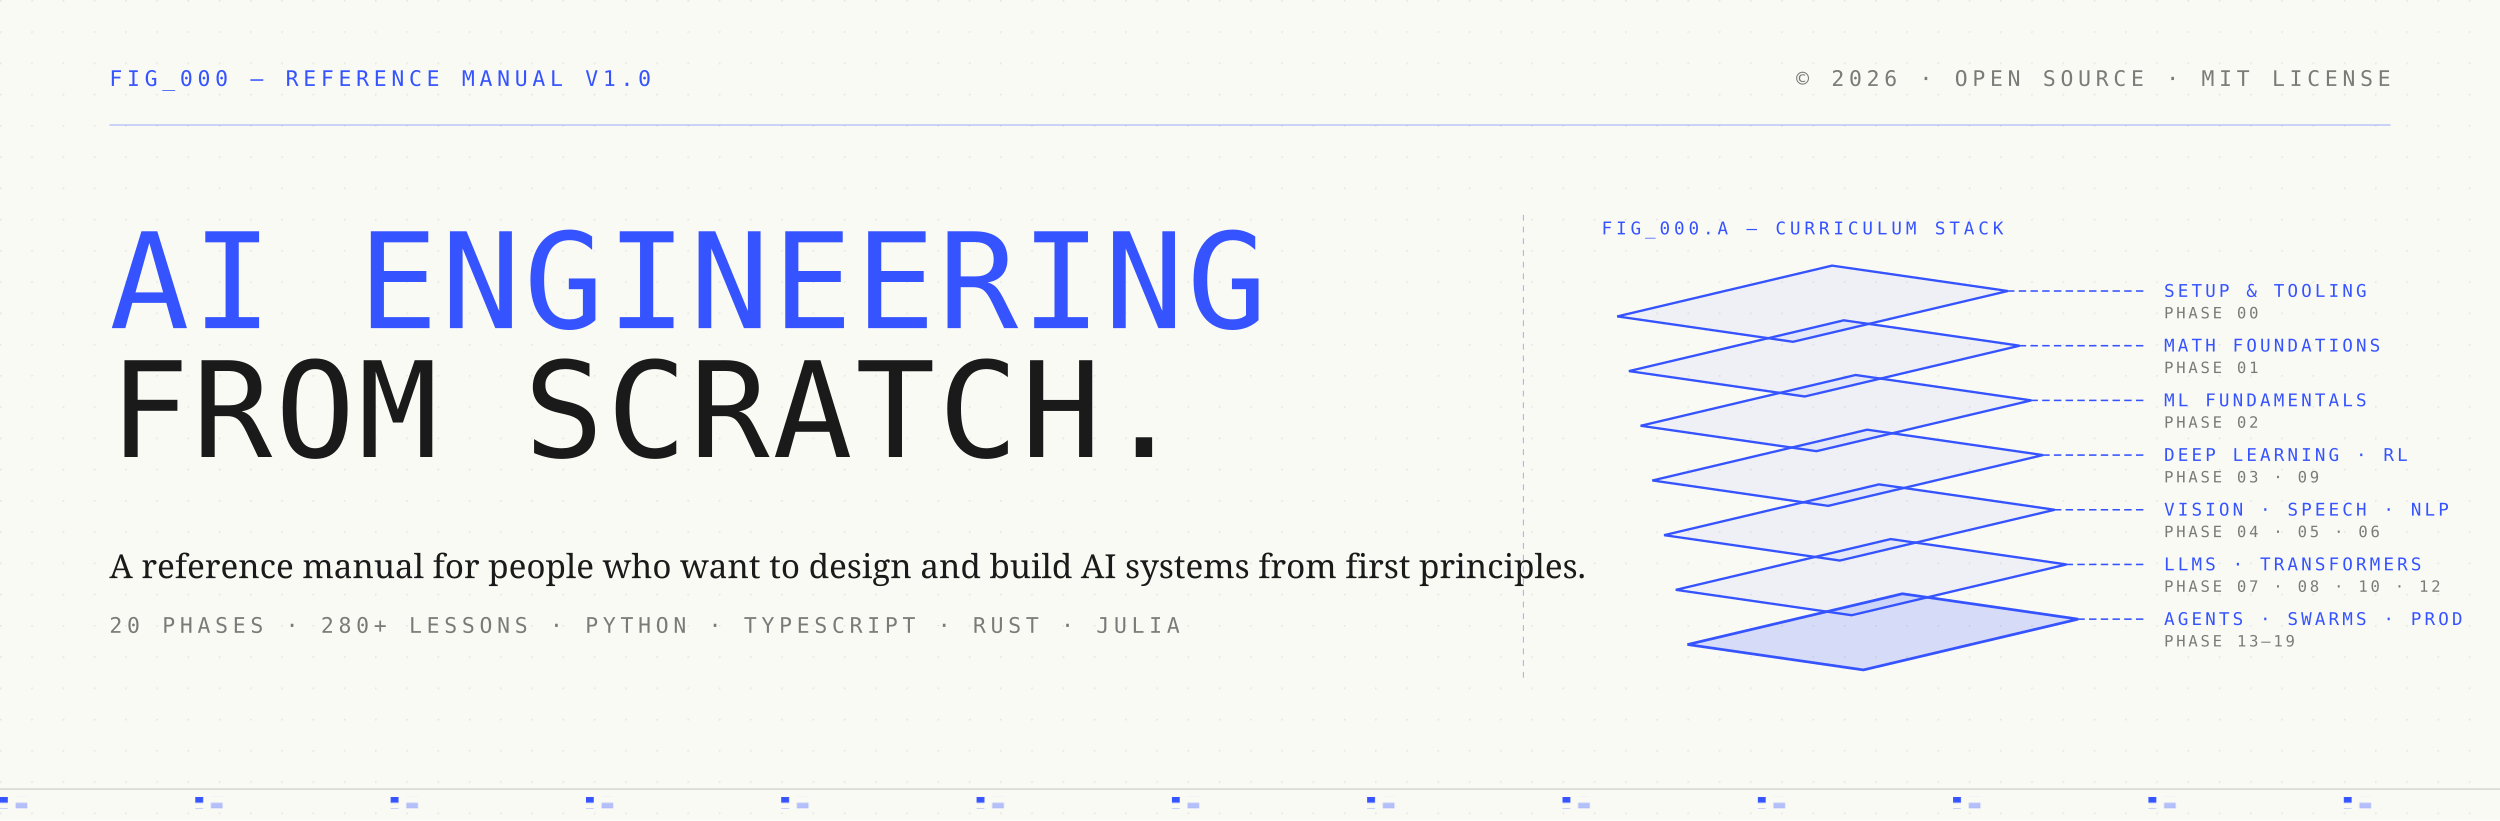
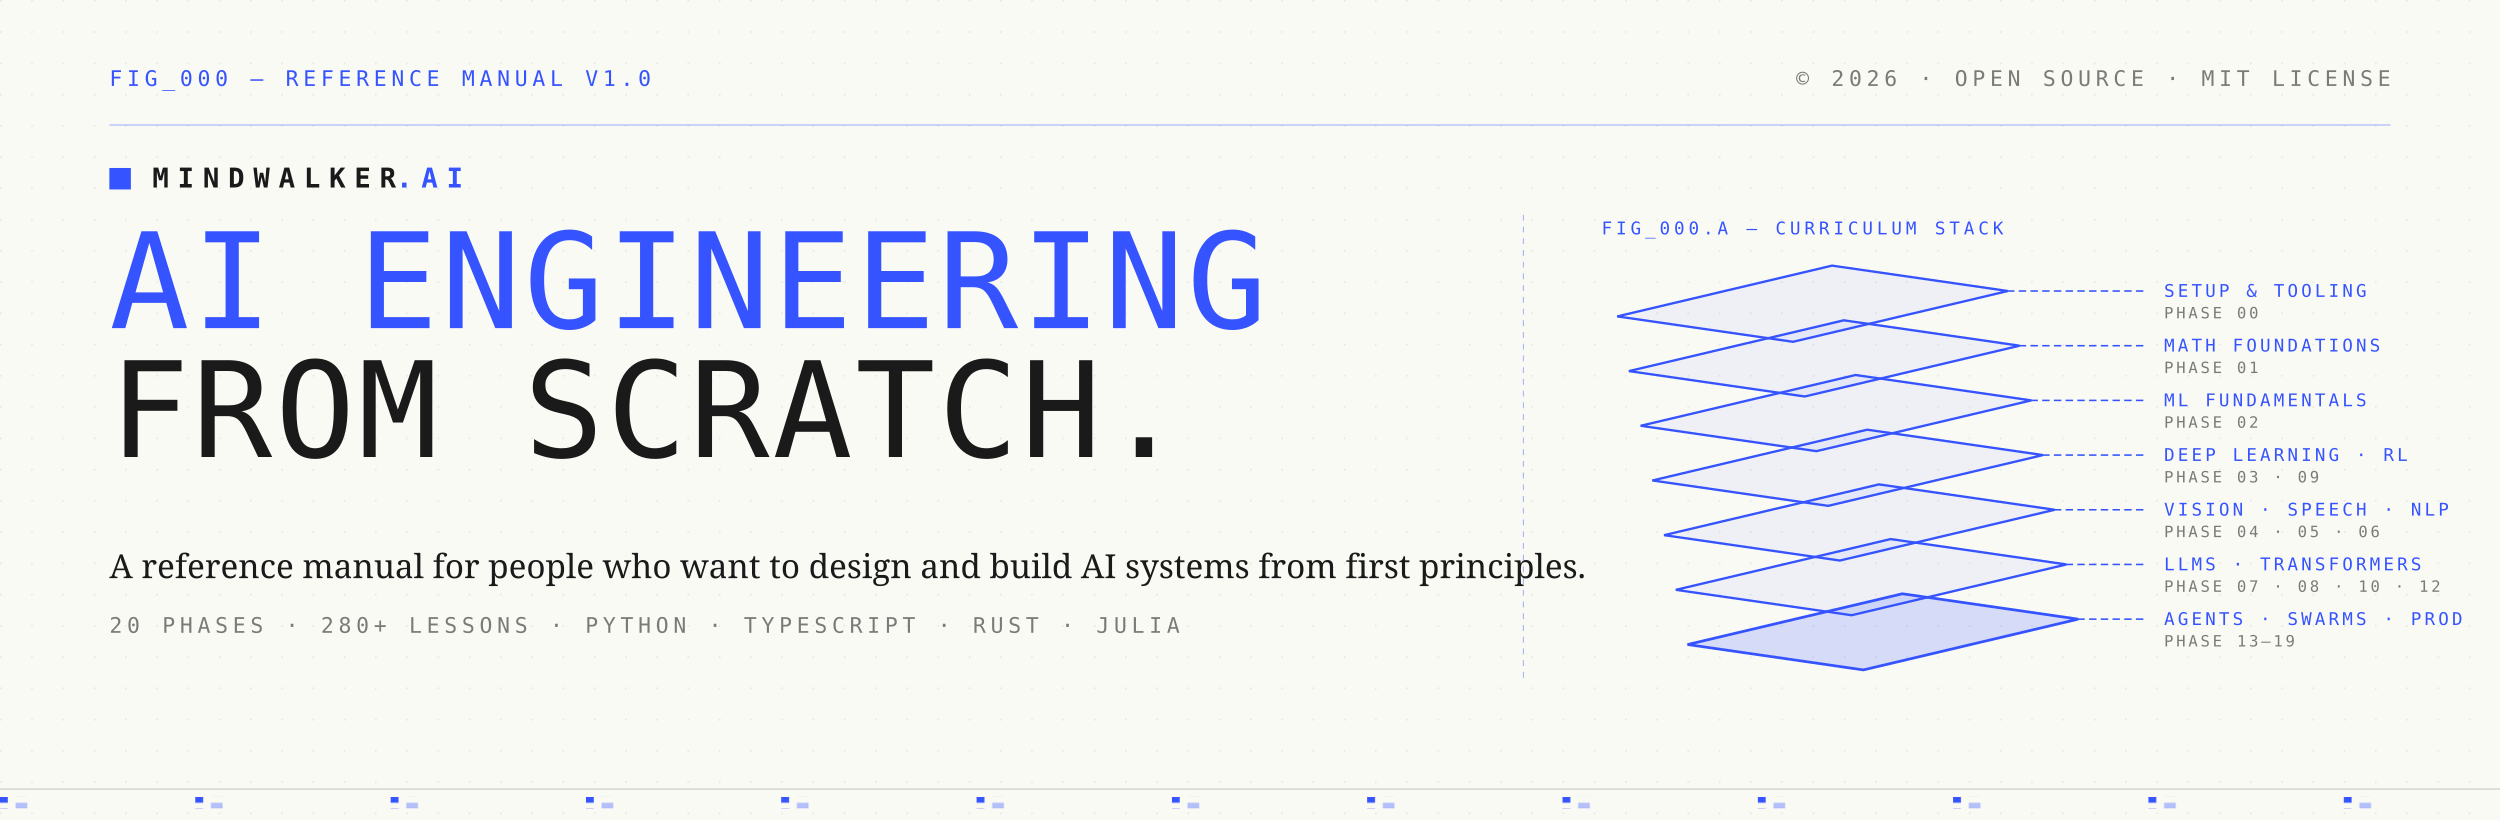
- <svg xmlns="http://www.w3.org/2000/svg" width="1280" height="420" viewBox="0 0 1280 420" role="img" aria-label="AI Engineering from Scratch — reference manual banner">
+ <svg xmlns="http://www.w3.org/2000/svg" width="1280" height="420" viewBox="0 0 1280 420" role="img" aria-label="Mindwalker.ai — AI Engineering from Scratch reference manual banner">
  <defs>
    <pattern id="paper" x="0" y="0" width="16" height="16" patternUnits="userSpaceOnUse">
      <circle cx="0" cy="0" r="1" fill="#1a1a1a" fill-opacity="0.08" />
    </pattern>
    <pattern id="paperRule" x="0" y="0" width="100" height="6" patternUnits="userSpaceOnUse">
      <rect width="4" height="3" fill="#3553ff" />
      <rect x="8" y="3" width="6" height="3" fill="#3553ff" fill-opacity="0.35" />
    </pattern>
    <style>
      .face { fill: rgba(53, 83, 255, 0.06); }
      .face-strong { fill: rgba(53, 83, 255, 0.18); }
      .stroke-bp { stroke: #3553ff; fill: none; stroke-linejoin: miter; stroke-linecap: square; }
      .mono { font-family: 'JetBrains Mono', ui-monospace, Consolas, monospace; }
      .display { font-family: 'VT323', ui-monospace, monospace; font-weight: 400; }
      .serif { font-family: 'Source Serif 4', Georgia, serif; }
    </style>
  </defs>
  <rect width="1280" height="420" fill="#fafaf5" />
  <rect width="1280" height="420" fill="url(#paper)" />
  <g class="mono" font-size="11" letter-spacing="2.4" fill="#3553ff">
    <text x="56" y="44">FIG_000  —  REFERENCE MANUAL  V1.0</text>
  </g>
  <g class="mono" font-size="11" letter-spacing="2.4" fill="#7a7a78" text-anchor="end">
    <text x="1224" y="44">© 2026  ·  OPEN SOURCE  ·  MIT LICENSE</text>
  </g>
  <line x1="56" y1="64" x2="1224" y2="64" stroke="#3553ff" stroke-width="0.6" stroke-opacity="0.4" />
+   <g class="mono" font-size="14" letter-spacing="4.5" font-weight="700">
+     <rect x="56" y="86" width="11" height="11" fill="#3553ff" />
+     <text x="78" y="96" fill="#1a1a1a">MINDWALKER<tspan fill="#3553ff">.AI</tspan>
+     </text>
+   </g>
  <g transform="translate(56, 110)">
    <text class="display" x="0" y="58" font-size="68" letter-spacing="1.5" fill="#3553ff">AI ENGINEERING</text>
    <text class="display" x="0" y="124" font-size="68" letter-spacing="1.5" fill="#1a1a1a">FROM SCRATCH.</text>
  </g>
  <g class="serif" font-size="17" fill="#1a1a1a">
    <text x="56" y="296">A reference manual for people who want to design and build AI systems from first principles.</text>
  </g>
  <g class="mono" font-size="11" letter-spacing="2.4" fill="#7a7a78">
    <text x="56" y="324">20 PHASES  ·  280+ LESSONS  ·  PYTHON · TYPESCRIPT · RUST · JULIA</text>
  </g>
  <line x1="780" y1="110" x2="780" y2="350" stroke="#3553ff" stroke-width="0.6" stroke-opacity="0.4" stroke-dasharray="3 3" />
  <g transform="translate(820, 130)">
    <g class="mono" font-size="9" letter-spacing="2" fill="#3553ff">
      <text x="0" y="-10">FIG_000.A  —  CURRICULUM STACK</text>
    </g>
    <g transform="translate(8, 32)">
      <polygon class="face" points="0,0 110,-26 200,-13 90,13" />
      <polygon class="stroke-bp" stroke-width="1.2" points="0,0 110,-26 200,-13 90,13" />
    </g>
    <g transform="translate(14, 60)">
      <polygon class="face" points="0,0 110,-26 200,-13 90,13" />
      <polygon class="stroke-bp" stroke-width="1.2" points="0,0 110,-26 200,-13 90,13" />
    </g>
    <g transform="translate(20, 88)">
      <polygon class="face" points="0,0 110,-26 200,-13 90,13" />
      <polygon class="stroke-bp" stroke-width="1.2" points="0,0 110,-26 200,-13 90,13" />
    </g>
    <g transform="translate(26, 116)">
      <polygon class="face" points="0,0 110,-26 200,-13 90,13" />
      <polygon class="stroke-bp" stroke-width="1.2" points="0,0 110,-26 200,-13 90,13" />
    </g>
    <g transform="translate(32, 144)">
      <polygon class="face" points="0,0 110,-26 200,-13 90,13" />
      <polygon class="stroke-bp" stroke-width="1.2" points="0,0 110,-26 200,-13 90,13" />
    </g>
    <g transform="translate(38, 172)">
      <polygon class="face" points="0,0 110,-26 200,-13 90,13" />
      <polygon class="stroke-bp" stroke-width="1.2" points="0,0 110,-26 200,-13 90,13" />
    </g>
    <g transform="translate(44, 200)">
      <polygon class="face-strong" points="0,0 110,-26 200,-13 90,13" />
      <polygon class="stroke-bp" stroke-width="1.4" points="0,0 110,-26 200,-13 90,13" />
    </g>
    <g class="stroke-bp" stroke-width="0.8" stroke-dasharray="3 3">
      <line x1="208" y1="19" x2="278" y2="19" />
      <line x1="214" y1="47" x2="278" y2="47" />
      <line x1="220" y1="75" x2="278" y2="75" />
      <line x1="226" y1="103" x2="278" y2="103" />
      <line x1="232" y1="131" x2="278" y2="131" />
      <line x1="238" y1="159" x2="278" y2="159" />
      <line x1="244" y1="187" x2="278" y2="187" />
    </g>
    <g class="mono" font-size="9" letter-spacing="1.6" fill="#3553ff">
      <text x="288" y="22">SETUP &amp; TOOLING</text>
      <text x="288" y="50">MATH FOUNDATIONS</text>
      <text x="288" y="78">ML FUNDAMENTALS</text>
      <text x="288" y="106">DEEP LEARNING · RL</text>
      <text x="288" y="134">VISION · SPEECH · NLP</text>
      <text x="288" y="162">LLMS · TRANSFORMERS</text>
      <text x="288" y="190">AGENTS · SWARMS · PROD</text>
    </g>
    <g class="mono" font-size="8" letter-spacing="1.4" fill="#7a7a78">
      <text x="288" y="33">PHASE 00</text>
      <text x="288" y="61">PHASE 01</text>
      <text x="288" y="89">PHASE 02</text>
      <text x="288" y="117">PHASE 03 · 09</text>
      <text x="288" y="145">PHASE 04 · 05 · 06</text>
      <text x="288" y="173">PHASE 07 · 08 · 10 · 12</text>
      <text x="288" y="201">PHASE 13–19</text>
    </g>
  </g>
  <rect x="0" y="408" width="1280" height="6" fill="url(#paperRule)" />
  <line x1="0" y1="404" x2="1280" y2="404" stroke="#1a1a1a" stroke-opacity="0.16" stroke-width="0.8" />
</svg>
